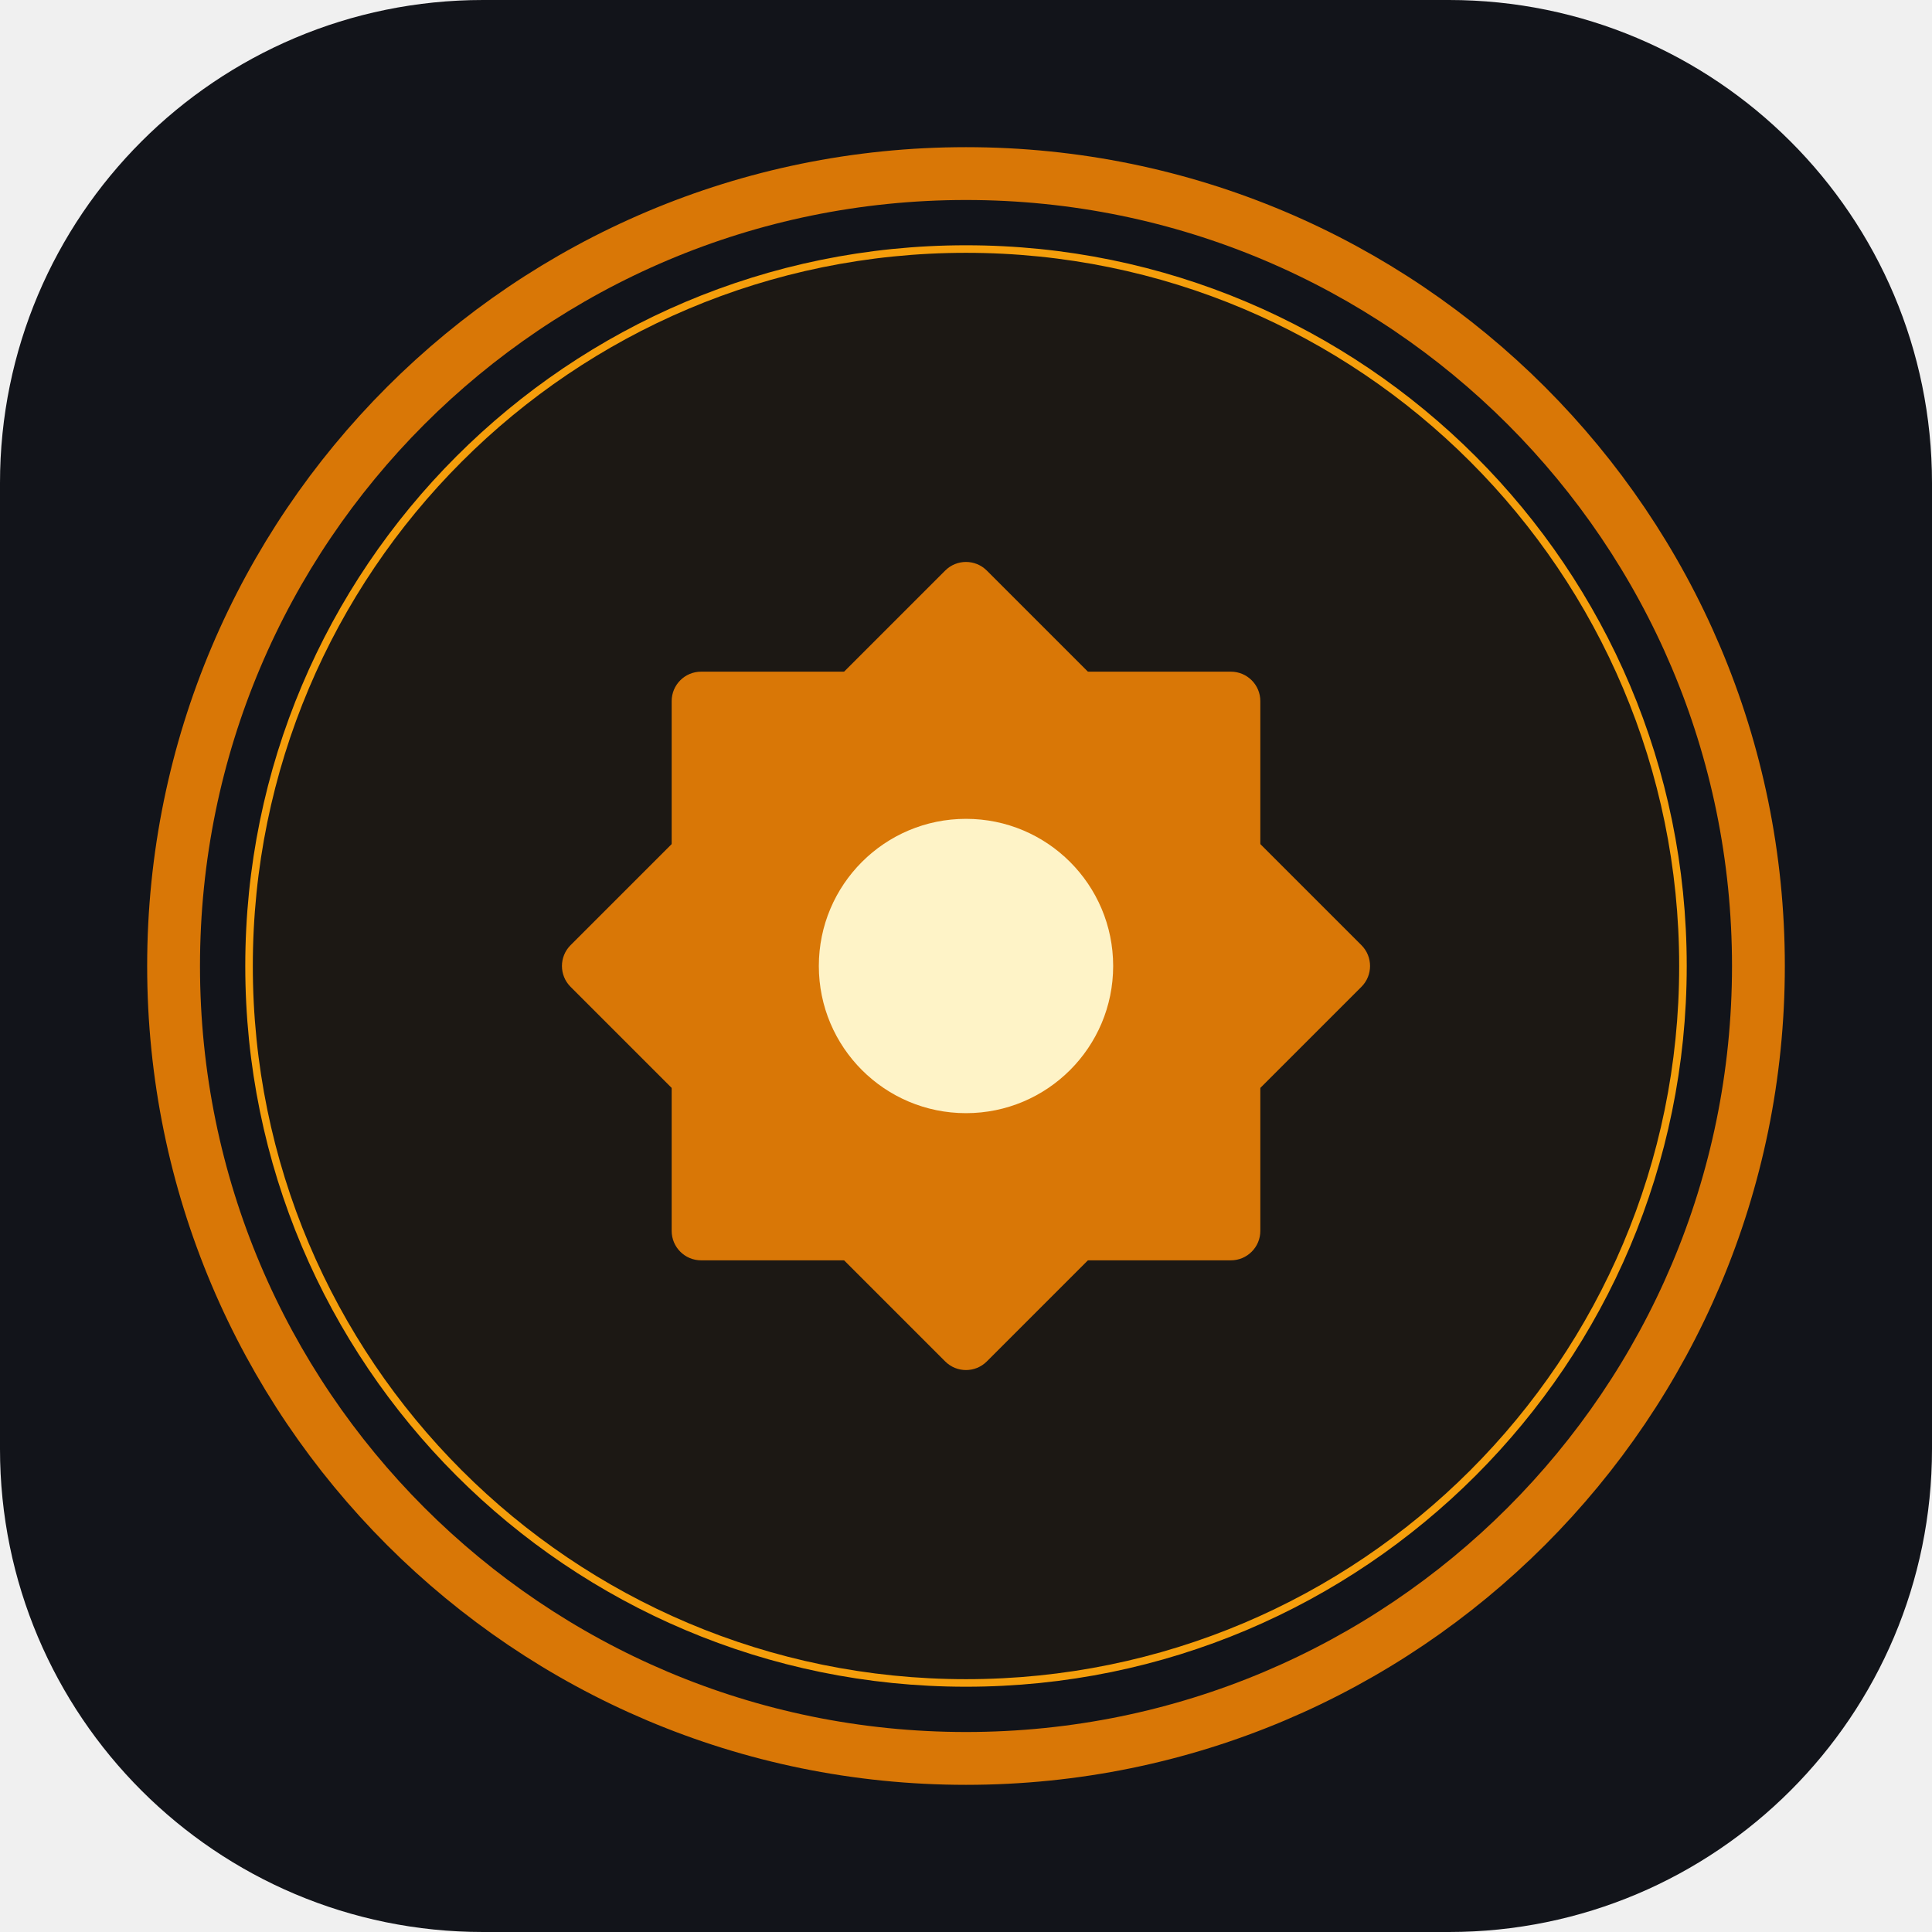
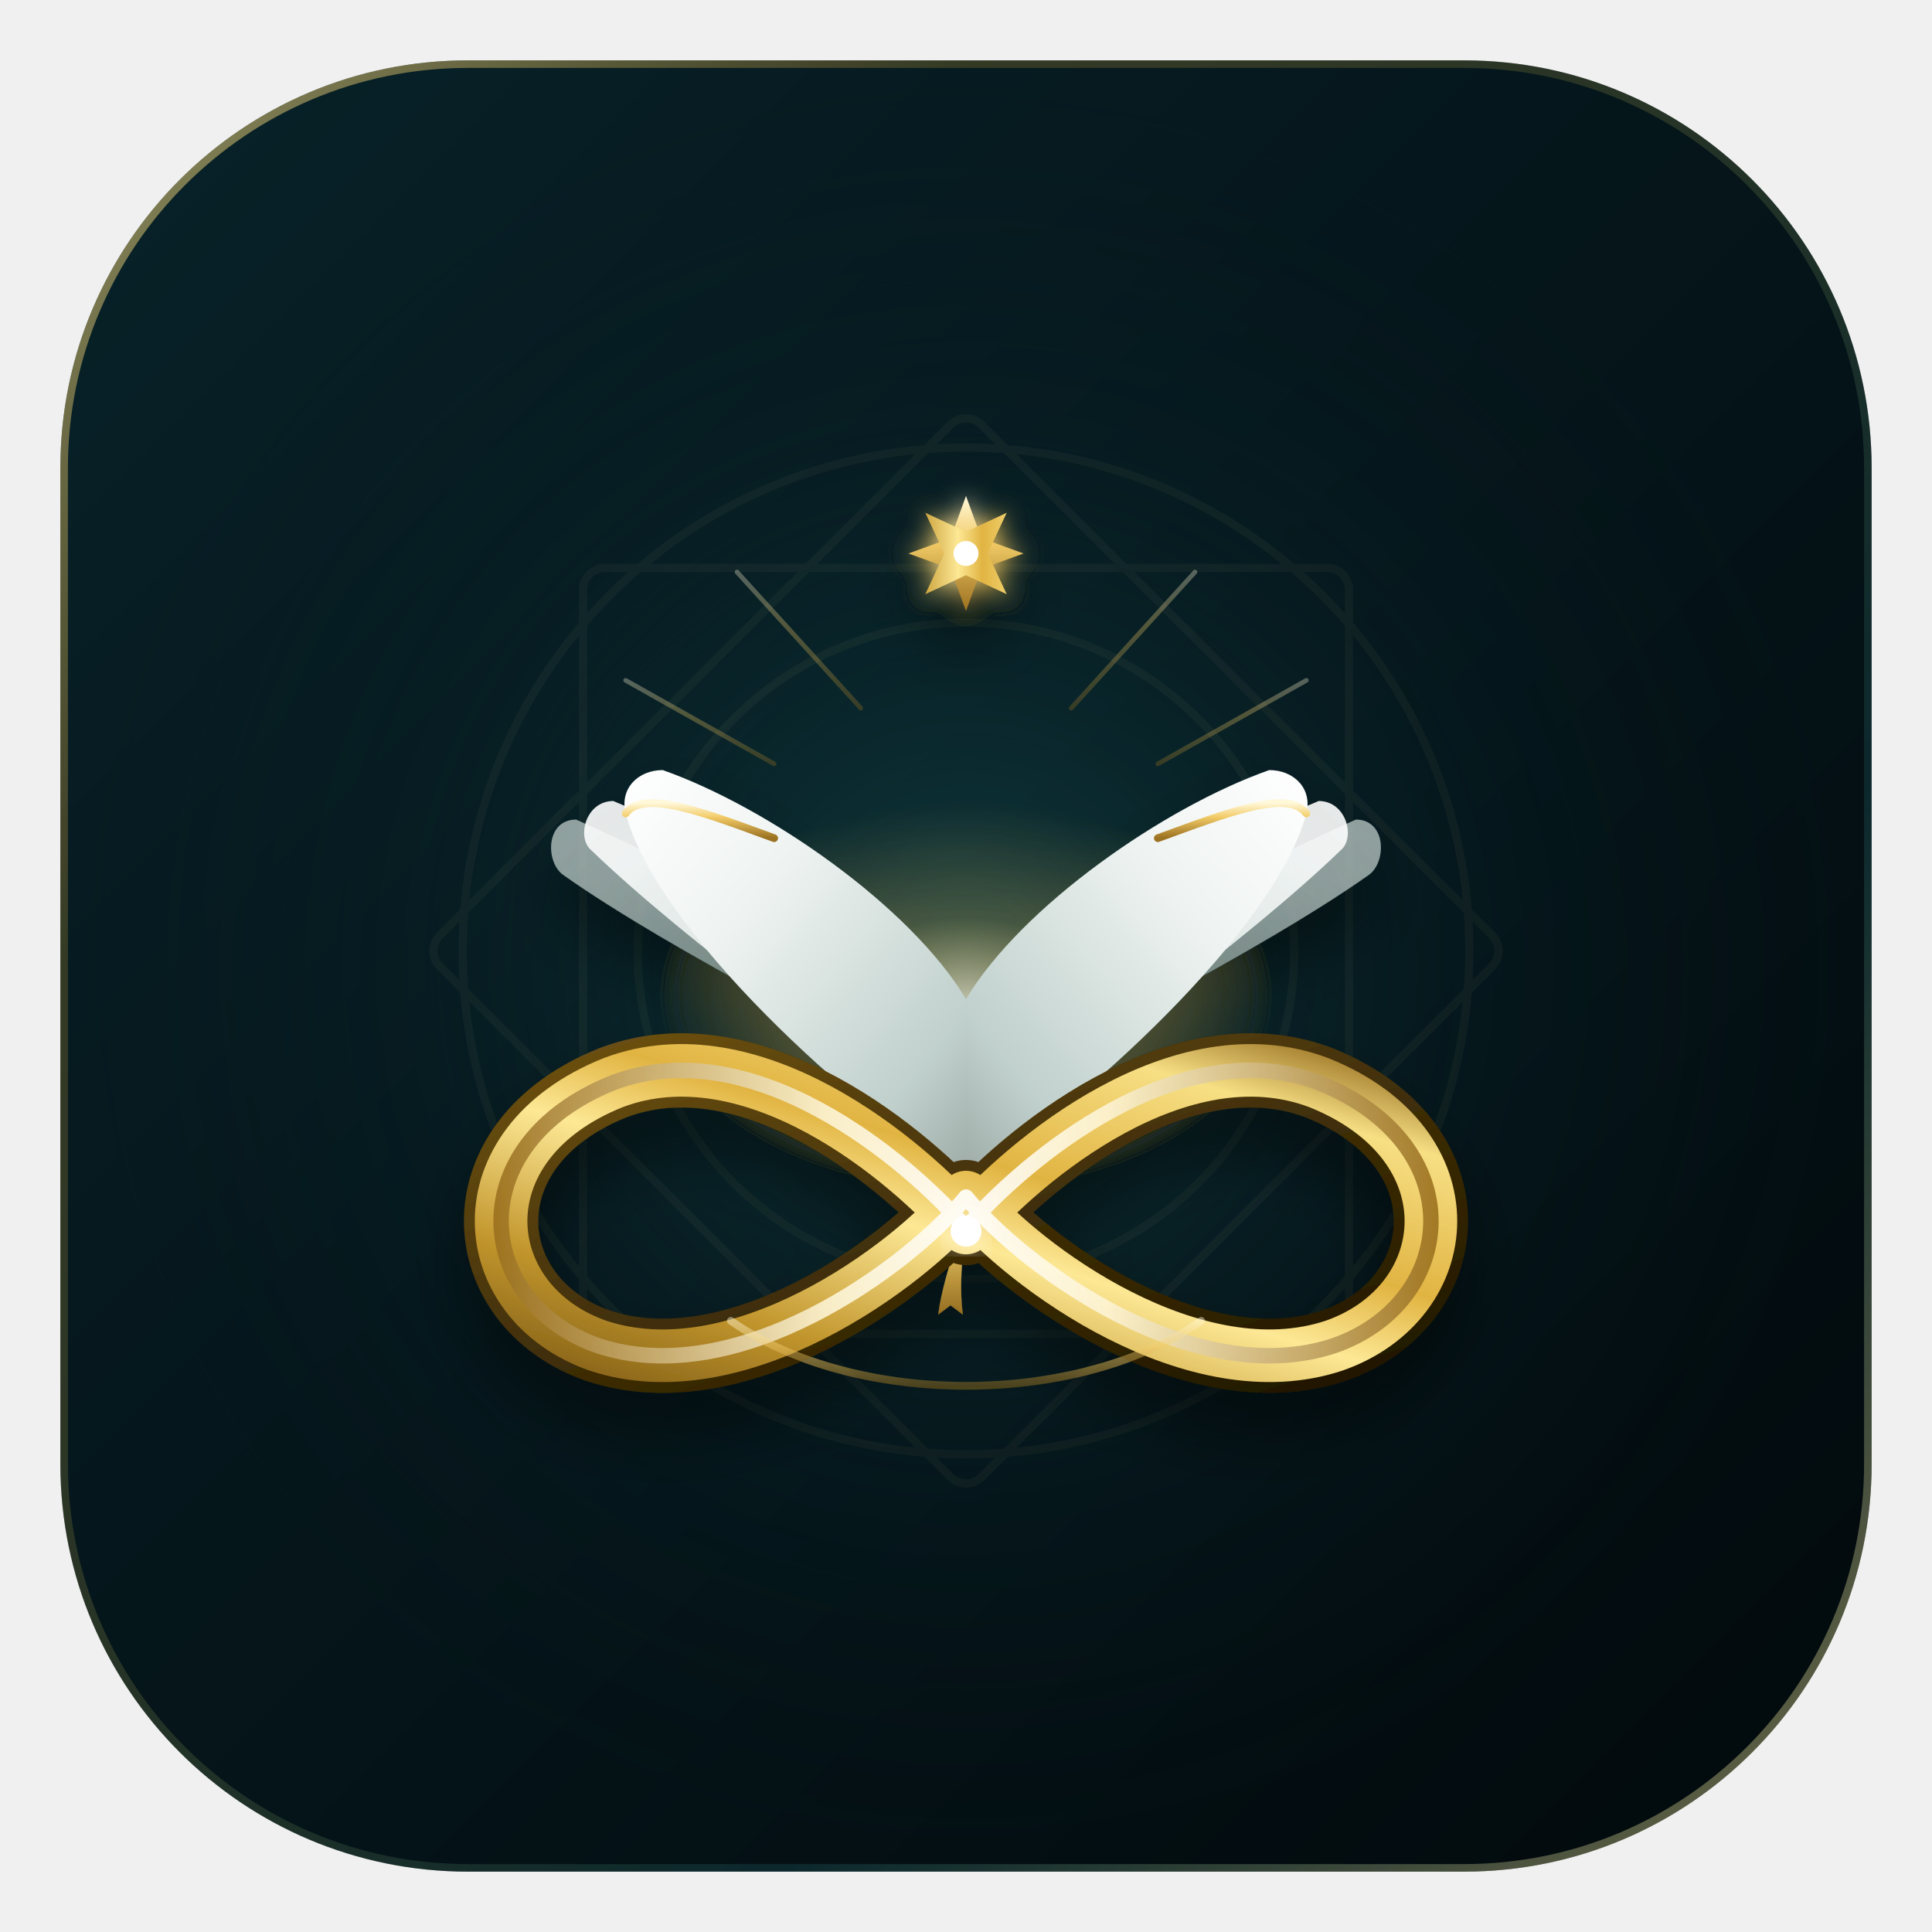
- <svg xmlns="http://www.w3.org/2000/svg" viewBox="0 0 512 512">
-   <rect width="512" height="512" rx="128" fill="#12141A" />
-   <circle cx="256" cy="256" r="210" fill="none" stroke="#D97706" stroke-width="14" />
-   <circle cx="256" cy="256" r="190" fill="#1C1814" stroke="#F59E0B" stroke-width="2" />
-   <g transform="translate(256, 256) scale(1.3)" fill="#D97706">
-     <rect x="-60" y="-60" width="120" height="120" rx="6" />
-     <rect x="-60" y="-60" width="120" height="120" rx="6" transform="rotate(45)" />
-     <circle cx="0" cy="0" r="30" fill="#FEF3C7" />
+ <svg xmlns="http://www.w3.org/2000/svg" viewBox="0 0 512 512" width="512" height="512">
+   <defs>
+     <linearGradient id="bgGradient" x1="0%" y1="0%" x2="100%" y2="100%">
+       <stop offset="0%" stop-color="#082229" />
+       <stop offset="45%" stop-color="#05161B" />
+       <stop offset="100%" stop-color="#02090C" />
+     </linearGradient>
+     <radialGradient id="ambientGlow" cx="50%" cy="50%" r="50%">
+       <stop offset="0%" stop-color="#18565A" stop-opacity="0.55" />
+       <stop offset="55%" stop-color="#0B3037" stop-opacity="0.2" />
+       <stop offset="100%" stop-color="#05161B" stop-opacity="0" />
+     </radialGradient>
+     <radialGradient id="bookCoreGlow" cx="50%" cy="55%" r="45%">
+       <stop offset="0%" stop-color="#FFF5D1" stop-opacity="0.65" />
+       <stop offset="40%" stop-color="#ECC665" stop-opacity="0.22" />
+       <stop offset="100%" stop-color="#E5BB52" stop-opacity="0" />
+     </radialGradient>
+     <linearGradient id="goldPrime" x1="0%" y1="100%" x2="100%" y2="0%">
+       <stop offset="0%" stop-color="#876319" />
+       <stop offset="20%" stop-color="#C2962D" />
+       <stop offset="45%" stop-color="#FDE895" />
+       <stop offset="60%" stop-color="#E1B442" />
+       <stop offset="85%" stop-color="#F7DF84" />
+       <stop offset="100%" stop-color="#946C1E" />
+     </linearGradient>
+     <linearGradient id="goldLight" x1="0%" y1="0%" x2="0%" y2="100%">
+       <stop offset="0%" stop-color="#FFF8D9" />
+       <stop offset="40%" stop-color="#F2CB67" />
+       <stop offset="100%" stop-color="#9B7120" />
+     </linearGradient>
+     <linearGradient id="goldGleam" x1="0%" y1="0%" x2="100%" y2="0%">
+       <stop offset="0%" stop-color="#9B7120" />
+       <stop offset="35%" stop-color="#FDF4D4" />
+       <stop offset="50%" stop-color="#FFFFFF" />
+       <stop offset="65%" stop-color="#FDF4D4" />
+       <stop offset="100%" stop-color="#9B7120" />
+     </linearGradient>
+     <linearGradient id="goldDark" x1="0%" y1="0%" x2="100%" y2="100%">
+       <stop offset="0%" stop-color="#6B4F12" />
+       <stop offset="50%" stop-color="#423007" />
+       <stop offset="100%" stop-color="#211803" />
+     </linearGradient>
+     <linearGradient id="pageGradLeft" x1="0%" y1="0%" x2="100%" y2="100%">
+       <stop offset="0%" stop-color="#FFFFFF" />
+       <stop offset="35%" stop-color="#EEF3F1" />
+       <stop offset="80%" stop-color="#C0D0CC" />
+       <stop offset="100%" stop-color="#9EABA7" />
+     </linearGradient>
+     <linearGradient id="pageGradRight" x1="100%" y1="0%" x2="0%" y2="100%">
+       <stop offset="0%" stop-color="#FFFFFF" />
+       <stop offset="35%" stop-color="#EEF3F1" />
+       <stop offset="80%" stop-color="#C0D0CC" />
+       <stop offset="100%" stop-color="#9EABA7" />
+     </linearGradient>
+     <linearGradient id="pageBackLeft" x1="0%" y1="0%" x2="100%" y2="100%">
+       <stop offset="0%" stop-color="#CCD9D5" />
+       <stop offset="100%" stop-color="#617874" />
+     </linearGradient>
+     <linearGradient id="pageBackRight" x1="100%" y1="0%" x2="0%" y2="100%">
+       <stop offset="0%" stop-color="#CCD9D5" />
+       <stop offset="100%" stop-color="#617874" />
+     </linearGradient>
+     <linearGradient id="rimGradient" x1="0%" y1="0%" x2="100%" y2="100%">
+       <stop offset="0%" stop-color="#FDE895" stop-opacity="0.6" />
+       <stop offset="25%" stop-color="#C2962D" stop-opacity="0.25" />
+       <stop offset="70%" stop-color="#18565A" stop-opacity="0.35" />
+       <stop offset="100%" stop-color="#FDE895" stop-opacity="0.45" />
+     </linearGradient>
+     <filter id="softShadow" x="-15%" y="-15%" width="130%" height="135%" filterUnits="userSpaceOnUse">
+       <feGaussianBlur in="SourceAlpha" stdDeviation="10" />
+       <feOffset dx="0" dy="14" result="offsetblur" />
+       <feComponentTransfer>
+         <feFuncA type="linear" slope="0.45" />
+       </feComponentTransfer>
+       <feMerge>
+         <feMergeNode />
+         <feMergeNode in="SourceGraphic" />
+       </feMerge>
+     </filter>
+     <filter id="glow" x="-30%" y="-30%" width="160%" height="160%">
+       <feGaussianBlur stdDeviation="6" result="blur" />
+       <feMerge>
+         <feMergeNode in="blur" />
+         <feMergeNode in="SourceGraphic" />
+       </feMerge>
+     </filter>
+   </defs>
+   <rect x="16" y="16" width="480" height="480" rx="108" fill="url(#bgGradient)" />
+   <rect x="16" y="16" width="480" height="480" rx="108" fill="url(#ambientGlow)" />
+   <g opacity="0.04" stroke="#FDE895" stroke-width="1.5" fill="none" transform="translate(256, 252) scale(1.45)">
+     <rect x="-70" y="-70" width="140" height="140" rx="4" />
+     <rect x="-70" y="-70" width="140" height="140" rx="4" transform="rotate(45)" />
+     <circle r="92" />
+     <circle r="60" />
+   </g>
+   <rect x="17" y="17" width="478" height="478" rx="107" fill="none" stroke="url(#rimGradient)" stroke-width="2" />
+   <g id="main-icon-emblem" transform="translate(256, 250) scale(0.82) translate(-256, -260)" filter="url(#softShadow)">
+     <ellipse cx="256" cy="270" rx="110" ry="70" fill="url(#bookCoreGlow)" />
+     <g opacity="0.32" stroke="url(#goldLight)" stroke-width="1.5" stroke-linecap="round">
+       <line x1="256" y1="175" x2="256" y2="125" stroke-dasharray="2 5" />
+       <line x1="222" y1="184" x2="182" y2="140" />
+       <line x1="290" y1="184" x2="330" y2="140" />
+       <line x1="194" y1="202" x2="146" y2="175" />
+       <line x1="318" y1="202" x2="366" y2="175" />
+     </g>
+     <g transform="translate(256, 134) scale(0.62)" filter="url(#glow)">
+       <polygon points="0,-30 8,-8 30,0 8,8 0,30 -8,8 -30,0 -8,-8" fill="url(#goldLight)" />
+       <polygon points="0,-30 8,-8 30,0 8,8 0,30 -8,8 -30,0 -8,-8" fill="url(#goldPrime)" transform="rotate(45)" />
+       <circle cx="0" cy="0" r="6.5" fill="#FFFFFF" />
+     </g>
+     <g opacity="0.7">
+       <path d="M 256 310                 C 230 298, 160 262, 126 238                C 120 234, 120 220, 130 220                C 170 238, 235 270, 256 288 Z" fill="url(#pageBackLeft)" />
+       <path d="M 256 310                 C 282 298, 352 262, 386 238                C 392 234, 392 220, 382 220                C 342 238, 277 270, 256 288 Z" fill="url(#pageBackRight)" />
+     </g>
+     <g opacity="0.9">
+       <path d="M 256 320                 C 225 304, 164 258, 135 230                C 130 226, 133 214, 142 214                C 176 228, 236 264, 256 286 Z" fill="url(#pageGradLeft)" />
+       <path d="M 256 320                 C 287 304, 348 258, 377 230                C 382 226, 379 214, 370 214                C 336 228, 276 264, 256 286 Z" fill="url(#pageGradRight)" />
+     </g>
+     <g>
+       <path d="M 256 336                 C 220 314, 156 256, 146 218                C 144 210, 150 204, 158 204                C 192 216, 238 248, 256 278 Z" fill="url(#pageGradLeft)" />
+       <path d="M 146 218                 C 152 210, 172 218, 194 226" fill="none" stroke="url(#goldLight)" stroke-width="2.5" stroke-linecap="round" />
+       <path d="M 256 336                 C 292 314, 356 256, 366 218                C 368 210, 362 204, 354 204                C 320 216, 274 248, 256 278 Z" fill="url(#pageGradRight)" />
+       <path d="M 366 218                 C 360 210, 340 218, 318 226" fill="none" stroke="url(#goldLight)" stroke-width="2.5" stroke-linecap="round" />
+       <line x1="256" y1="278" x2="256" y2="338" stroke="url(#goldLight)" stroke-width="2" stroke-linecap="round" />
+       <path d="M 256 338                 C 256 352, 249 365, 247 380                 L 251 377                 L 255 380                 C 253 365, 257 352, 256 338 Z" fill="url(#goldLight)" opacity="0.95" />
+     </g>
+     <path d="M 256 342               C 275 365, 330 405, 375 390              C 415 376, 420 325, 370 305              C 325 288, 275 330, 256 352              C 237 330, 187 288, 142 305              C 92 325, 97 376, 137 390              C 182 405, 237 365, 256 342 Z" fill="none" stroke="url(#goldDark)" stroke-width="24" stroke-linecap="round" stroke-linejoin="round" />
+     <path d="M 256 342               C 275 365, 330 405, 375 390              C 415 376, 420 325, 370 305              C 325 288, 275 330, 256 352              C 237 330, 187 288, 142 305              C 92 325, 97 376, 137 390              C 182 405, 237 365, 256 342 Z" fill="none" stroke="url(#goldPrime)" stroke-width="17" stroke-linecap="round" stroke-linejoin="round" />
+     <path d="M 256 342               C 275 365, 330 405, 375 390              C 415 376, 420 325, 370 305              C 325 288, 275 330, 256 352              C 237 330, 187 288, 142 305              C 92 325, 97 376, 137 390              C 182 405, 237 365, 256 342 Z" fill="none" stroke="url(#goldGleam)" stroke-width="5" stroke-linecap="round" stroke-linejoin="round" opacity="0.9" />
+     <path d="M 180 382 C 220 410, 292 410, 332 382" fill="none" stroke="url(#goldLight)" stroke-width="2.5" stroke-linecap="round" opacity="0.45" />
+     <circle cx="256" cy="353" r="5" fill="#FFFFFF" filter="url(#glow)" />
  </g>
</svg>
